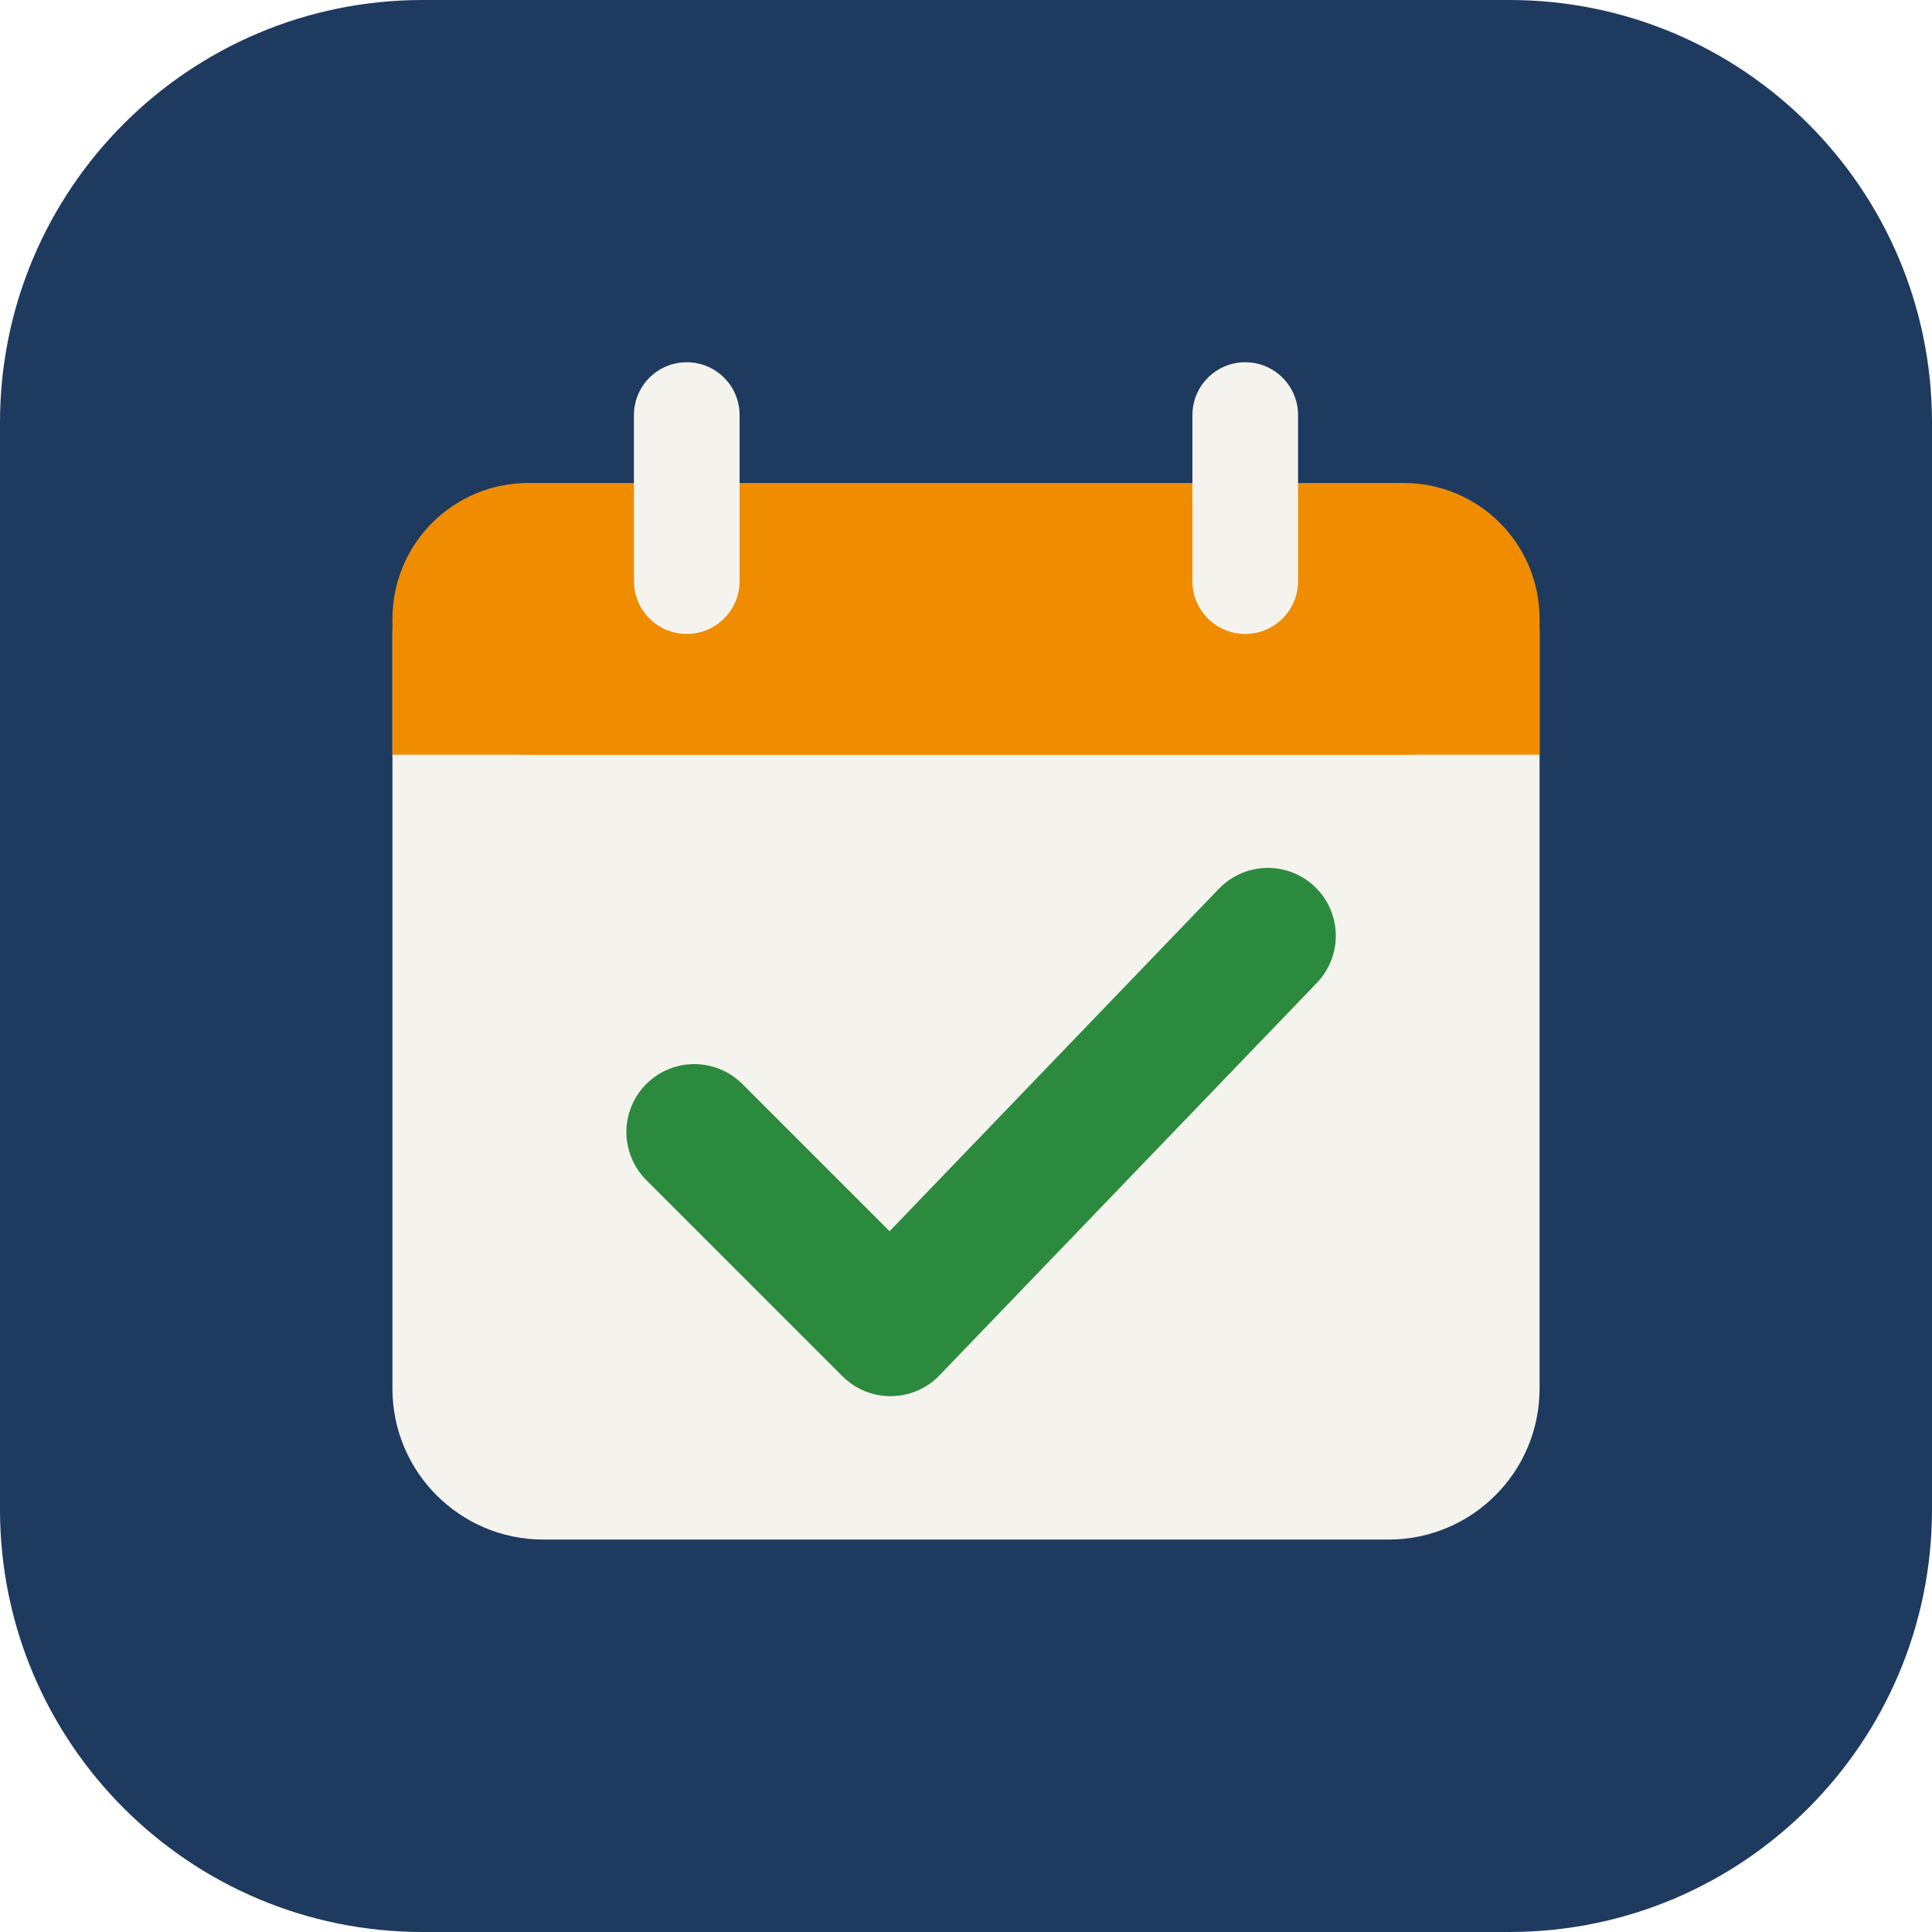
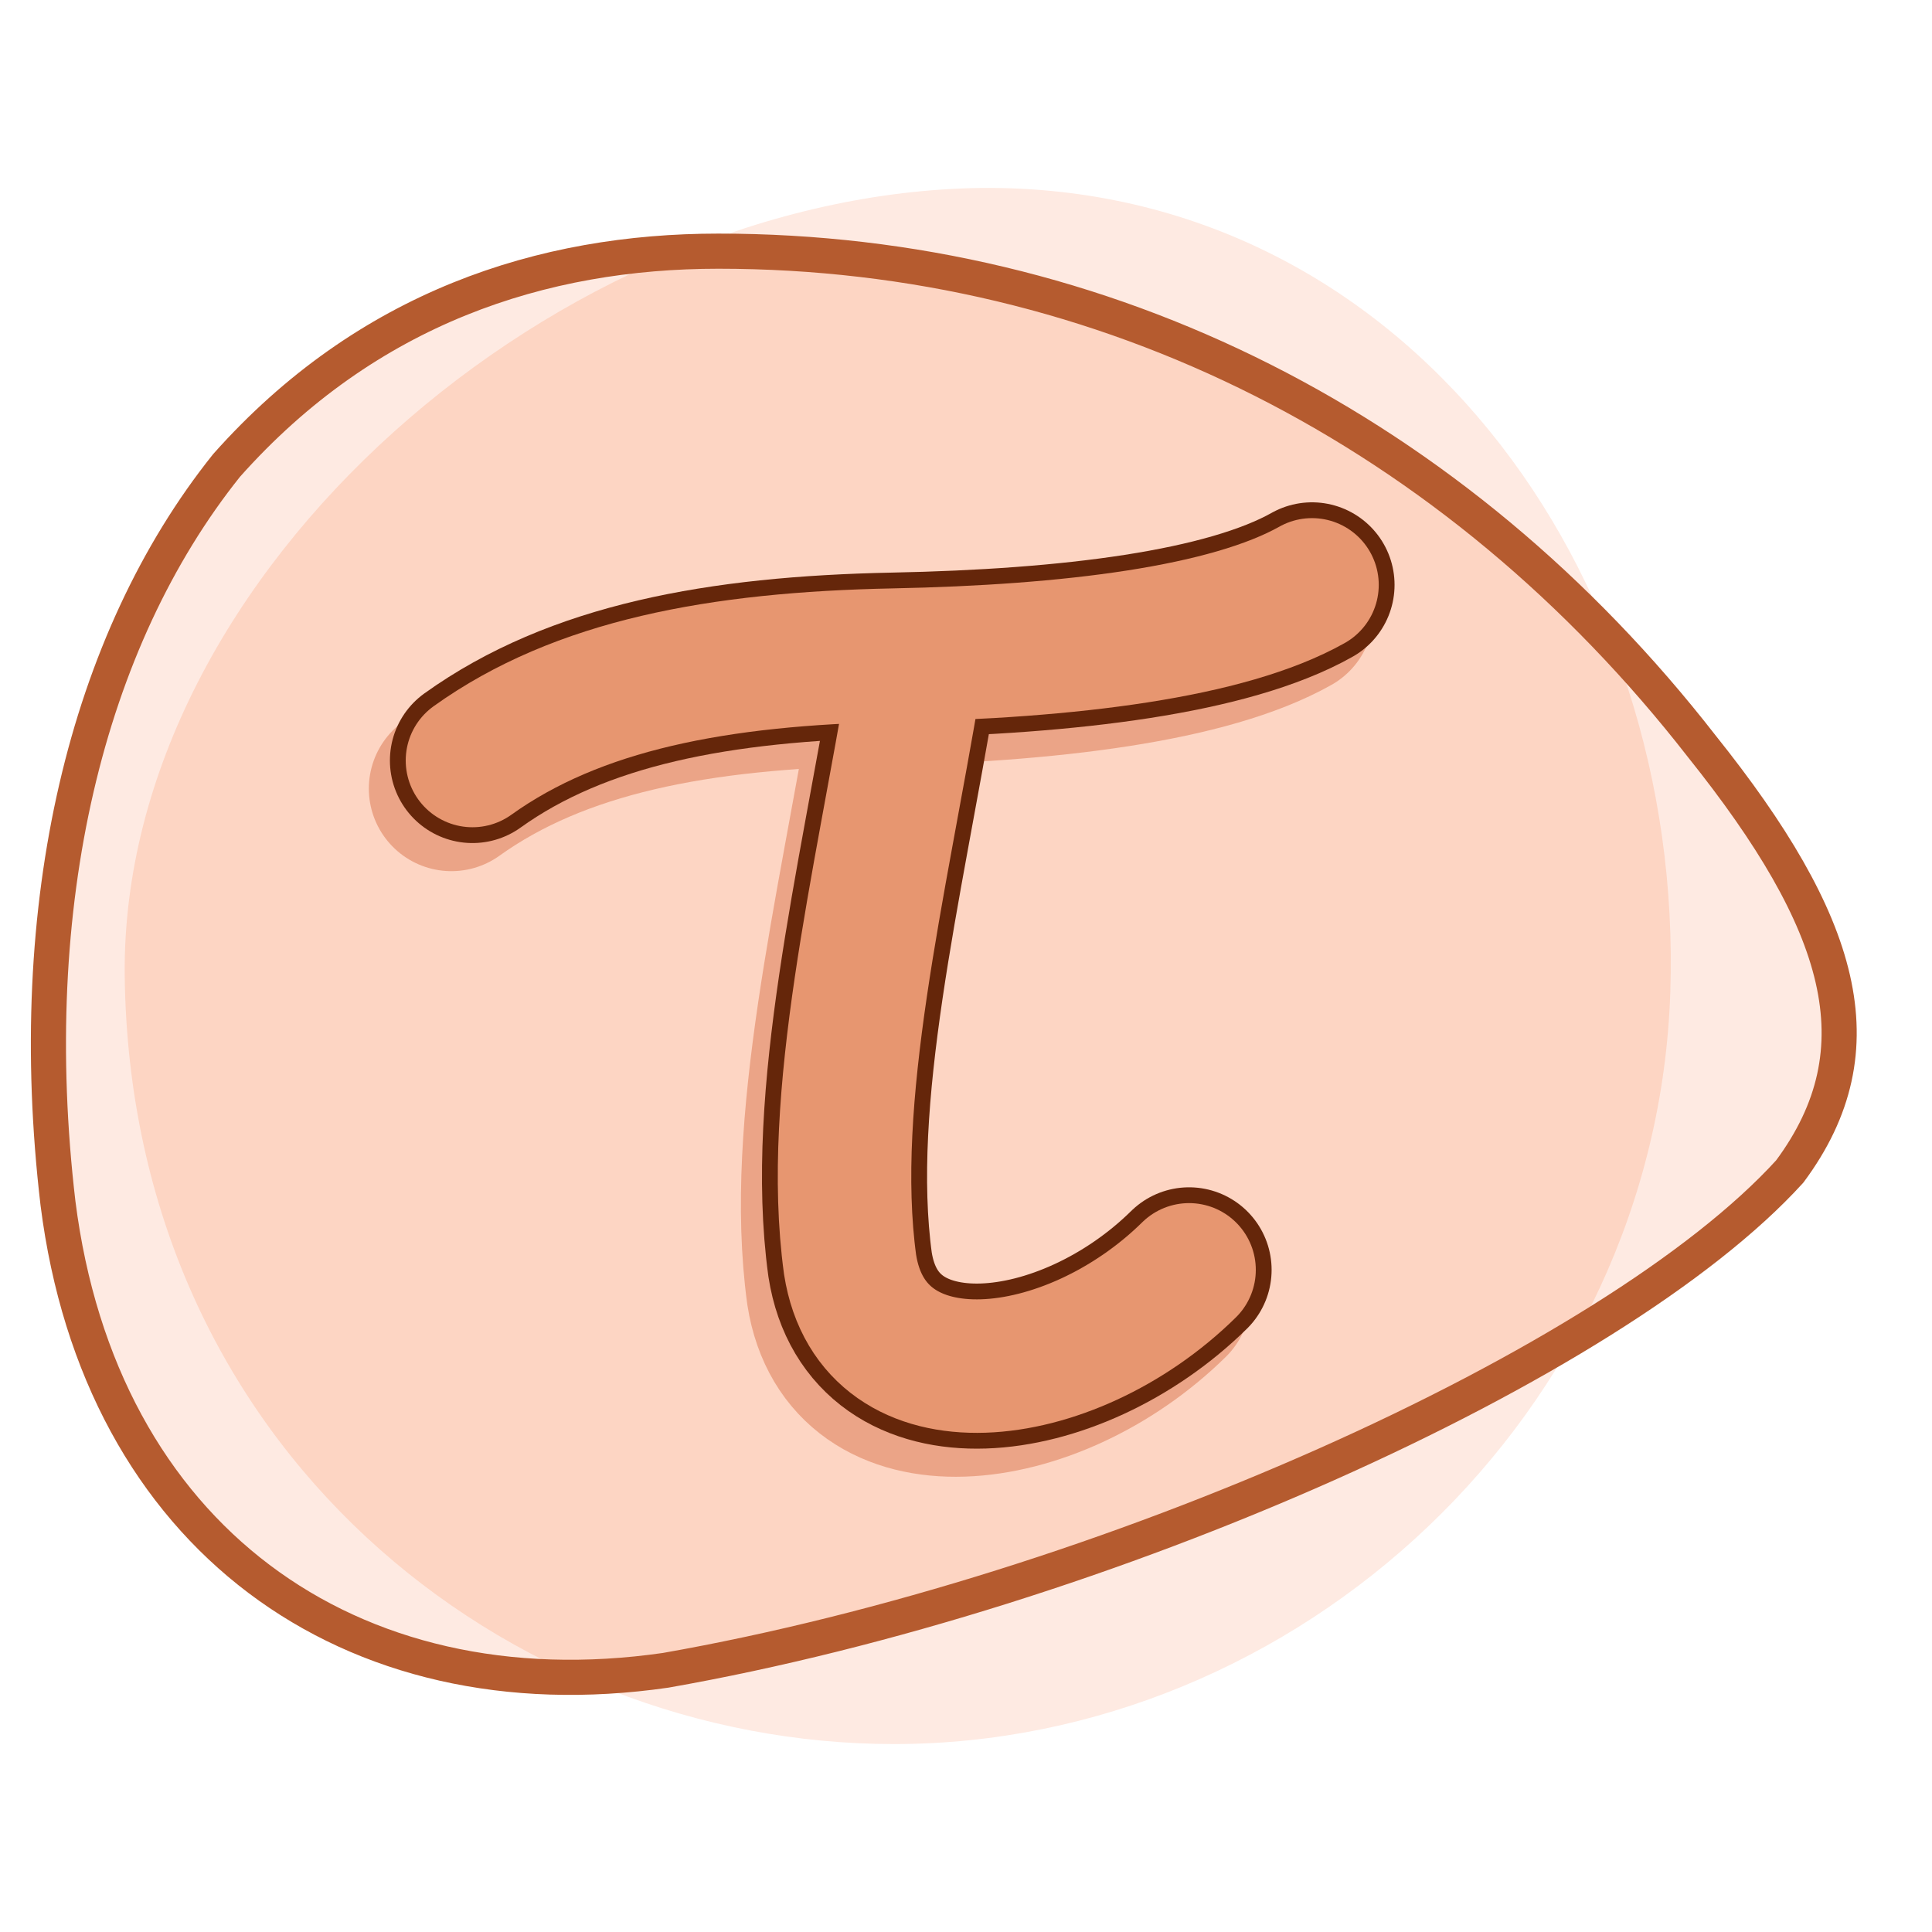
- <svg xmlns="http://www.w3.org/2000/svg" viewBox="0 0 512 512">
-   <rect width="512" height="512" rx="112" fill="#1f3a5f" />
-   <rect x="104" y="128" width="304" height="280" rx="40" fill="#f5f3ee" />
-   <rect x="104" y="128" width="304" height="72" rx="36" fill="#f08c00" />
-   <rect x="104" y="164" width="304" height="36" fill="#f08c00" />
-   <rect x="168" y="96" width="28" height="72" rx="14" fill="#f5f3ee" />
-   <rect x="316" y="96" width="28" height="72" rx="14" fill="#f5f3ee" />
-   <path d="M184 300 l52 52 l100 -104" fill="none" stroke="#2b8a3e" stroke-width="36" stroke-linecap="round" stroke-linejoin="round" />
+ <svg xmlns="http://www.w3.org/2000/svg" viewBox="91 55 1100 1100">
+   <defs>
+     <clipPath id="dans-galet">
+       <path d="M500 198 C 720 198, 920 300, 1060 480 C 1140 580, 1162 652, 1110 722 C 1010 832, 720 962, 470 1006 C 290 1032, 148 930, 124 740 C 104 570, 140 420, 220 320 C 300 230, 400 198, 500 198 Z" />
+     </clipPath>
+   </defs>
+   <path d="M650 162 C 890 160, 1050 380, 1042 620 C 1034 860, 830 1048, 600 1048 C 380 1048, 165 880, 162 610 C 160 380, 410 165, 650 162 Z" fill="#feeae2" />
+   <path d="M500 198 C 720 198, 920 300, 1060 480 C 1140 580, 1162 652, 1110 722 C 1010 832, 720 962, 470 1006 C 290 1032, 148 930, 124 740 C 104 570, 140 420, 220 320 C 300 230, 400 198, 500 198 Z" fill="#feeae2" />
+   <path d="M650 162 C 890 160, 1050 380, 1042 620 C 1034 860, 830 1048, 600 1048 C 380 1048, 165 880, 162 610 C 160 380, 410 165, 650 162 Z" fill="#fdd5c3" clip-path="url(#dans-galet)" />
+   <path d="M500 198 C 720 198, 920 300, 1060 480 C 1140 580, 1162 652, 1110 722 C 1010 832, 720 962, 470 1006 C 290 1032, 148 930, 124 740 C 104 570, 140 420, 220 320 C 300 230, 400 198, 500 198 Z" fill="none" stroke="#b55b2f" stroke-width="20" stroke-linejoin="round" />
+   <g fill="none" stroke="#eba487" stroke-width="94" stroke-linecap="round" stroke-linejoin="round" transform="translate(-12 16)">
+     <path d="M360 488 C 420 445, 500 430, 600 428 C 700 426, 790 415, 838 388" />
+     <path d="M612 440 C 592 560, 562 680, 575 775 C 588 858, 700 845, 768 778" />
+   </g>
+   <g fill="none" stroke="#65260a" stroke-width="94" stroke-linecap="round" stroke-linejoin="round">
+     <path d="M360 488 C 420 445, 500 430, 600 428 C 700 426, 790 415, 838 388" />
+     <path d="M612 440 C 592 560, 562 680, 575 775 C 588 858, 700 845, 768 778" />
+   </g>
+   <g fill="none" stroke="#e79670" stroke-width="76" stroke-linecap="round" stroke-linejoin="round">
+     <path d="M360 488 C 420 445, 500 430, 600 428 C 700 426, 790 415, 838 388" />
+     <path d="M612 440 C 592 560, 562 680, 575 775 C 588 858, 700 845, 768 778" />
+   </g>
</svg>
